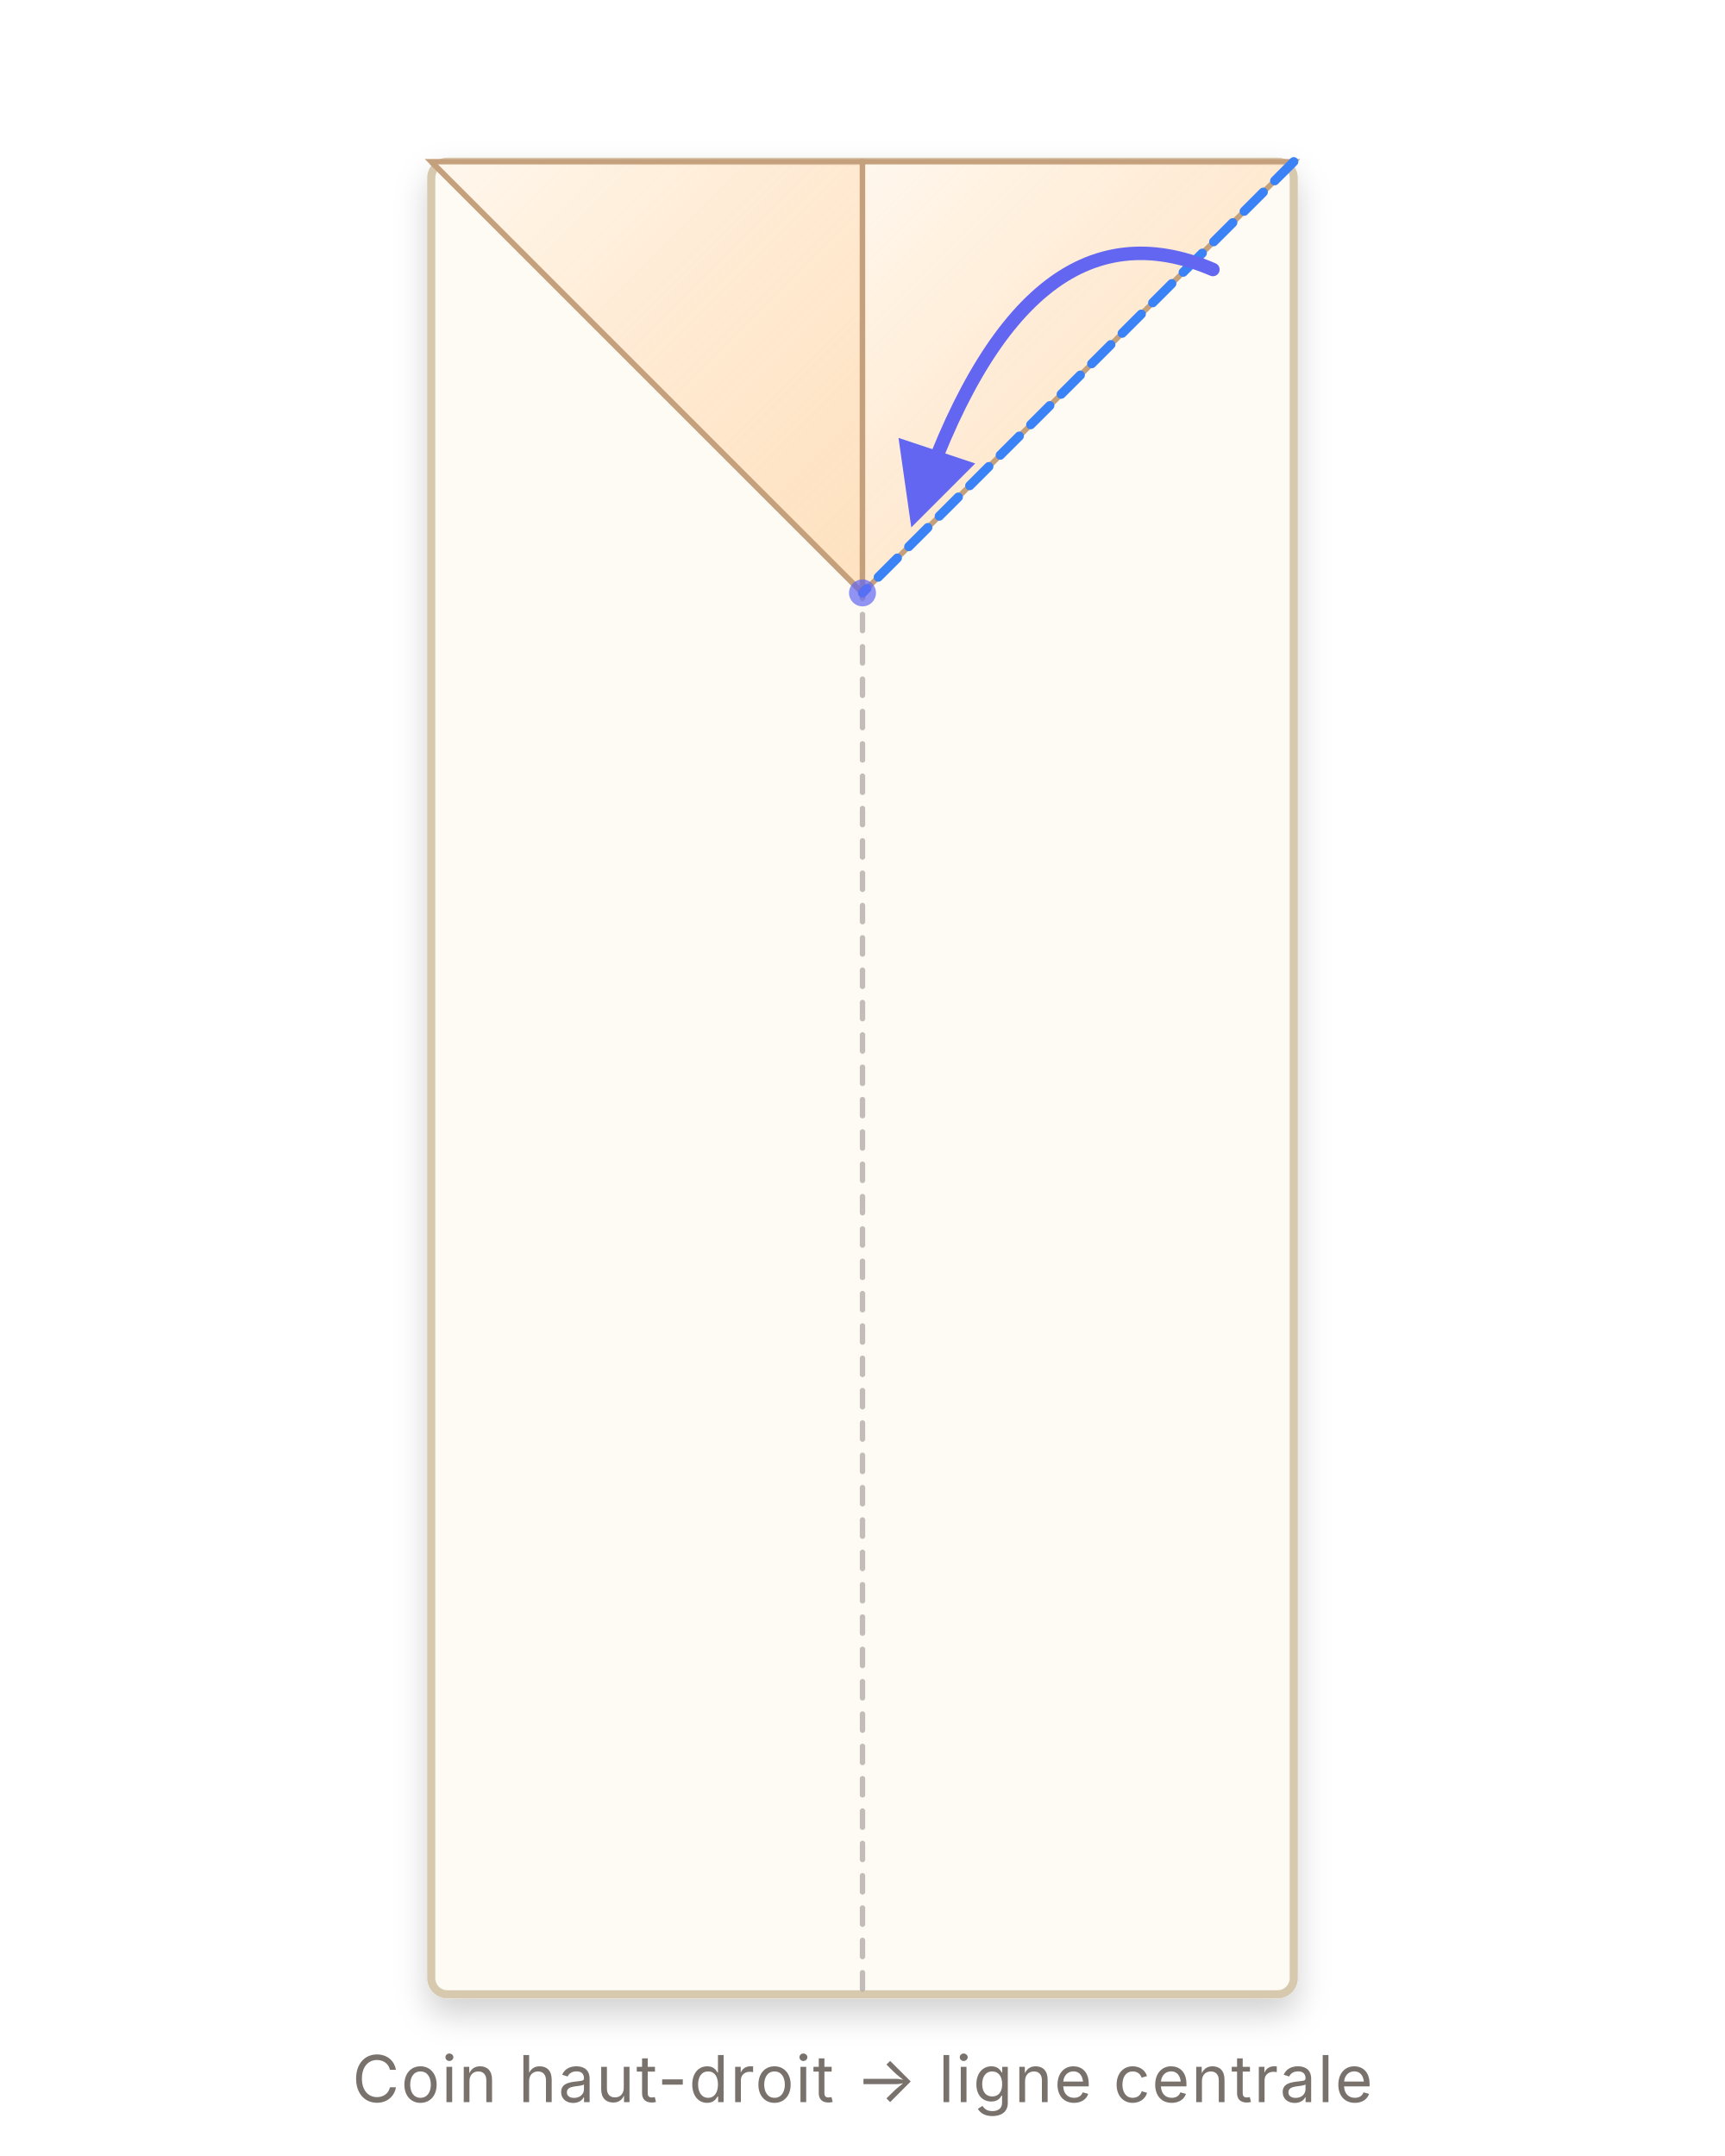
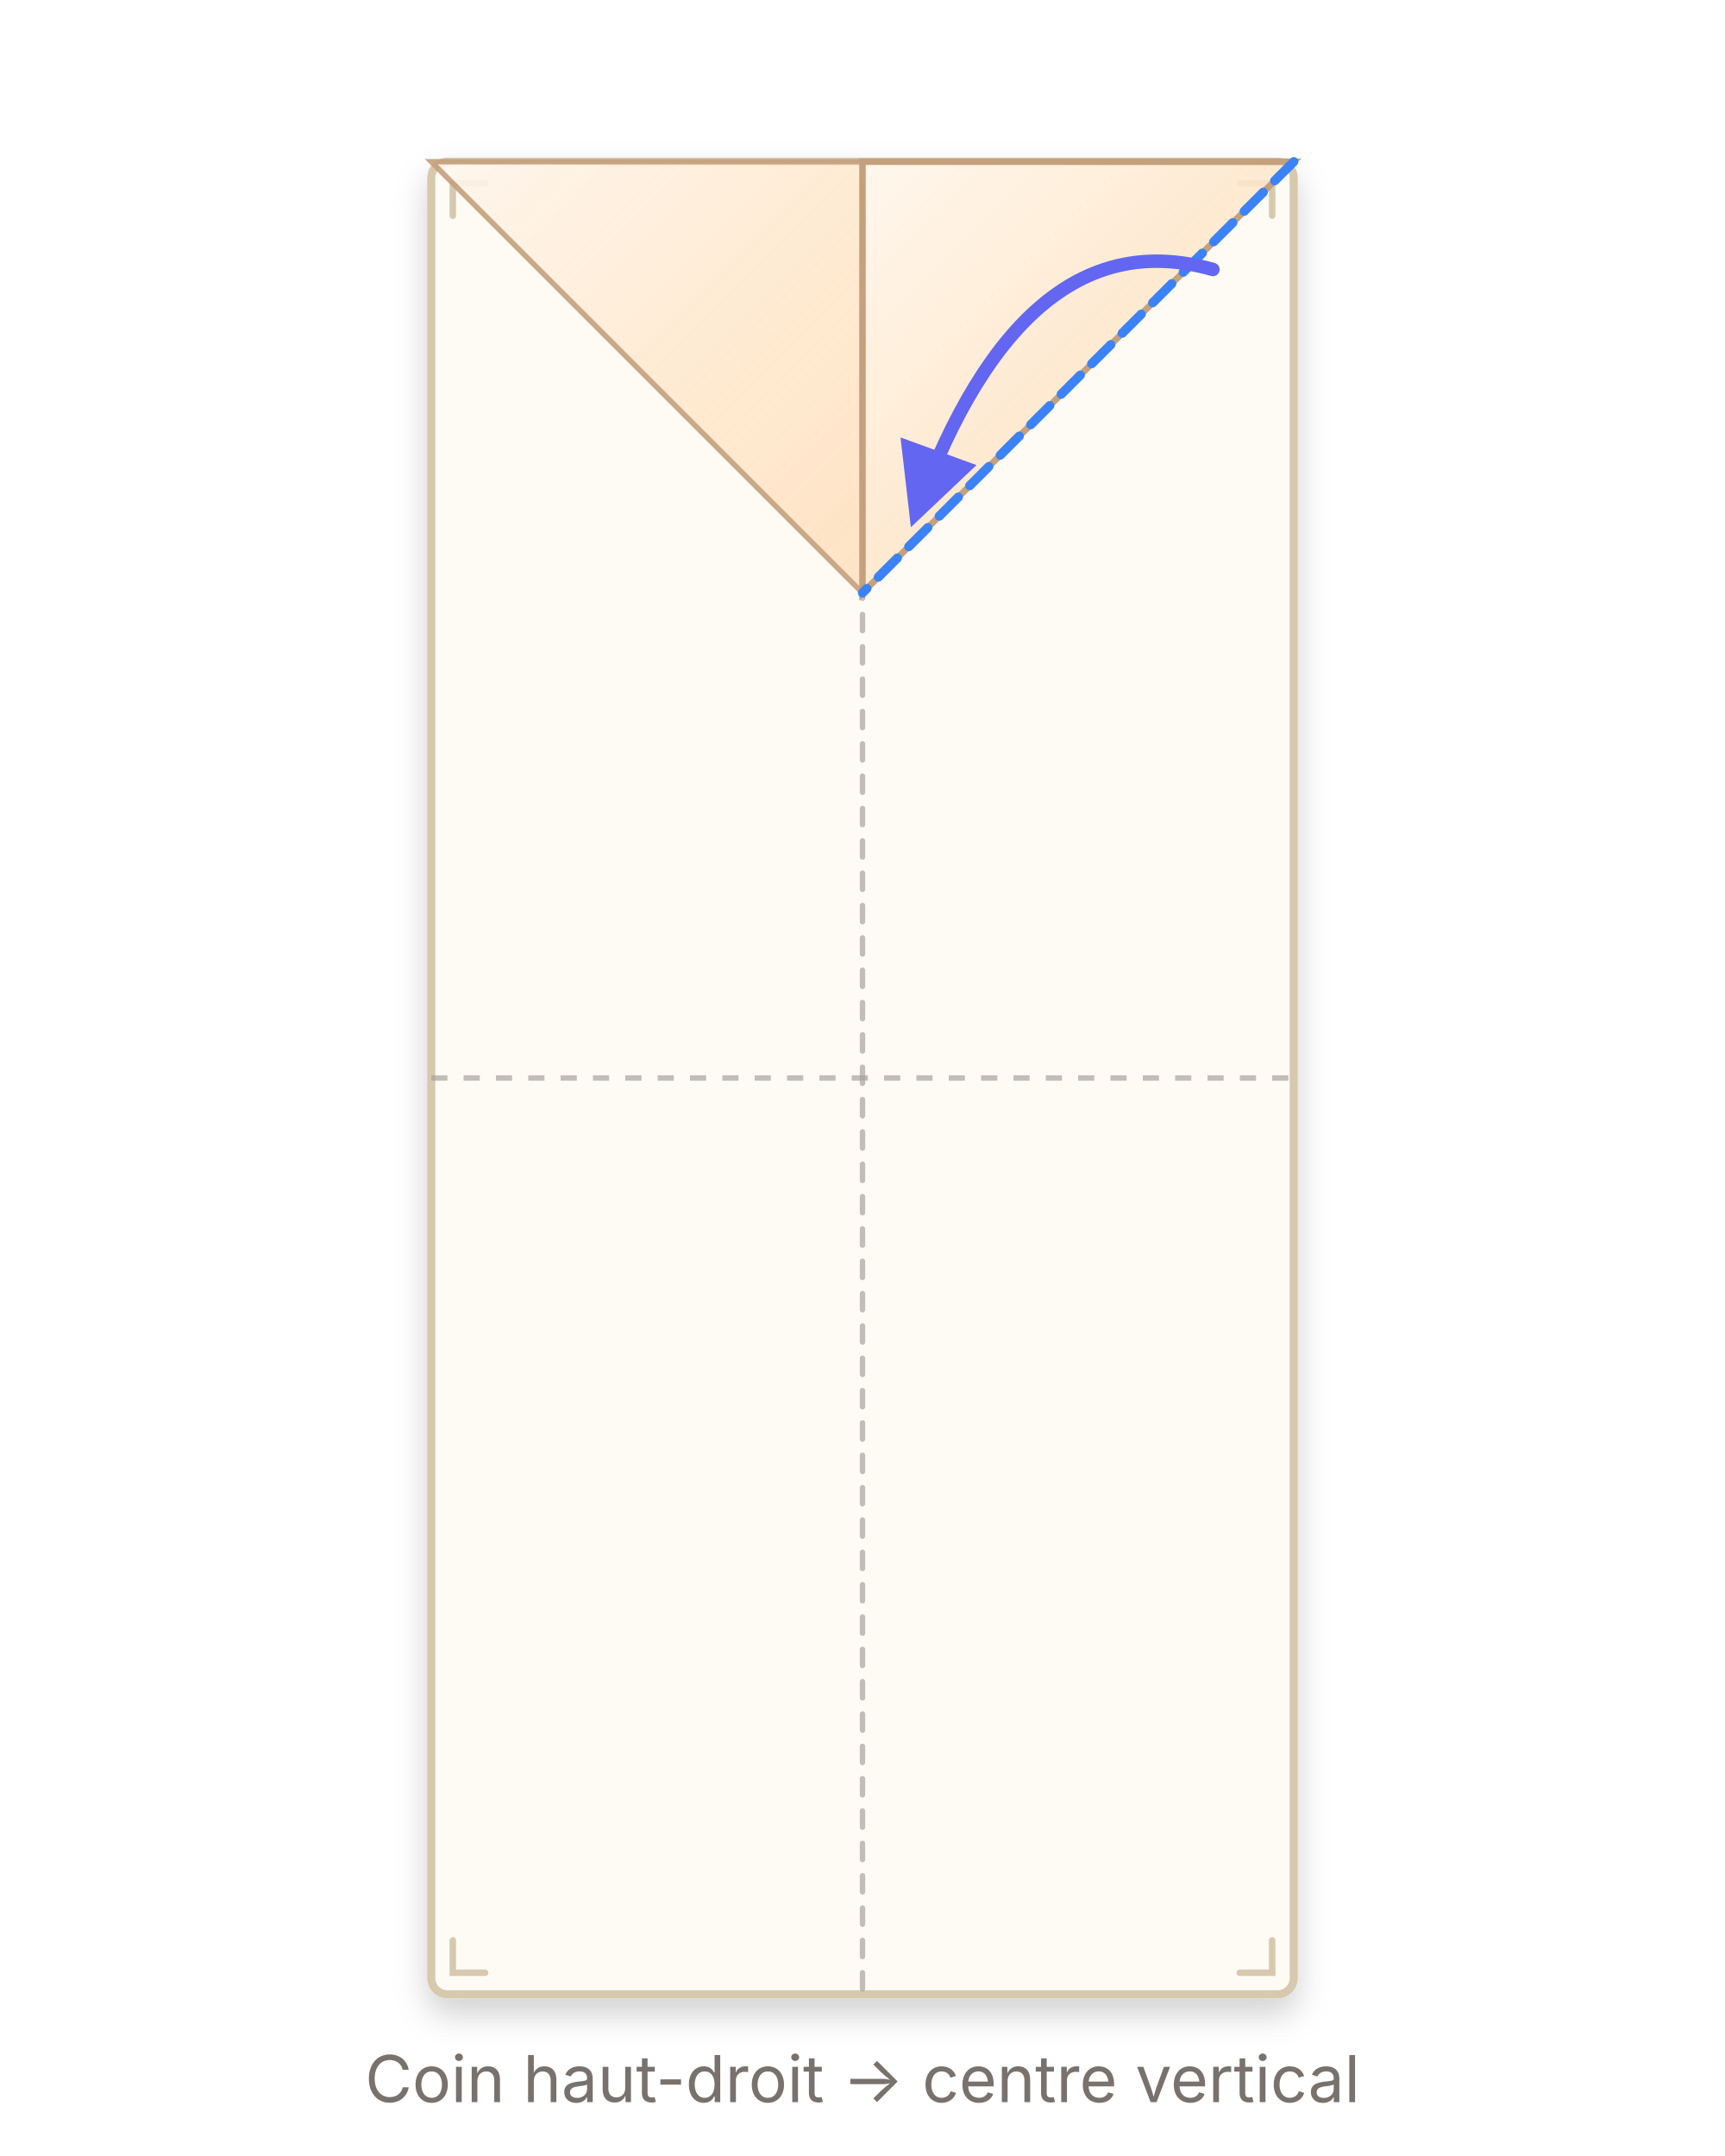
- <svg xmlns="http://www.w3.org/2000/svg" viewBox="0 0 320 400" fill="none" font-family="system-ui, -apple-system, sans-serif">
+ <svg xmlns="http://www.w3.org/2000/svg" viewBox="0 0 320 400" fill="none" font-family="system-ui,-apple-system,sans-serif">
  <defs>
    <filter id="ps" x="-10%" y="-10%" width="120%" height="120%">
      <feGaussianBlur in="SourceAlpha" stdDeviation="3" />
      <feOffset dx="0" dy="3" />
      <feComponentTransfer>
        <feFuncA type="linear" slope="0.18" />
      </feComponentTransfer>
      <feMerge>
        <feMergeNode />
        <feMergeNode in="SourceGraphic" />
      </feMerge>
    </filter>
    <marker id="arr" viewBox="0 0 10 10" refX="8" refY="5" markerWidth="6" markerHeight="6" orient="auto-start-reverse">
      <path d="M 0 0 L 10 5 L 0 10 z" fill="#6366f1" />
    </marker>
    <marker id="arrT" viewBox="0 0 10 10" refX="8" refY="5" markerWidth="6" markerHeight="6" orient="auto-start-reverse">
      <path d="M 0 0 L 10 5 L 0 10 z" fill="#14b8a6" />
    </marker>
    <linearGradient id="foldTri" x1="0" y1="0" x2="1" y2="1">
      <stop offset="0" stop-color="#fff7ed" />
      <stop offset="1" stop-color="#fed7aa" stop-opacity="0.7" />
    </linearGradient>
  </defs>
  <rect x="80" y="30" width="160" height="340" rx="3" fill="#fefaf4" stroke="#d6c9ae" stroke-width="1.5" filter="url(#ps)" />
+   <path d="M84 40 L84 34 L90 34" stroke="#d6c9ae" stroke-width="1.2" stroke-linecap="round" />
+   <path d="M230 34 L236 34 L236 40" stroke="#d6c9ae" stroke-width="1.2" stroke-linecap="round" />
+   <path d="M84 360 L84 366 L90 366" stroke="#d6c9ae" stroke-width="1.2" stroke-linecap="round" />
+   <path d="M230 366 L236 366 L236 360" stroke="#d6c9ae" stroke-width="1.2" stroke-linecap="round" />
  <line x1="160" y1="30" x2="160" y2="370" stroke="#a8a29e" stroke-width="1" stroke-dasharray="3 3" stroke-linecap="round" opacity="0.7" />
-   <polygon points="80,30 160,30 160,110" fill="url(#foldTri)" stroke="#c4a07c" stroke-width="1" />
-   <line x1="80" y1="30" x2="160" y2="110" stroke="#c4a07c" stroke-width="1" />
-   <polygon points="240,30 160,30 160,110" fill="url(#foldTri)" stroke="#c4a07c" stroke-width="1" />
+   <line x1="80" y1="200" x2="240" y2="200" stroke="#a8a29e" stroke-width="1" stroke-dasharray="3 3" opacity="0.7" />
+   <polygon points="80,30 160,30 160,110" fill="url(#foldTri)" stroke="#c4a07c" stroke-width="1" opacity="0.9" />
+   <polygon points="240,30 160,30 160,110" fill="url(#foldTri)" stroke="#c4a07c" stroke-width="1.2" />
  <line x1="240" y1="30" x2="160" y2="110" stroke="#3b82f6" stroke-width="1.7" stroke-dasharray="5 3" stroke-linecap="round" />
-   <path d="M 225 50 Q 190 35 170 95" stroke="#6366f1" stroke-width="2.5" stroke-linecap="round" fill="none" marker-end="url(#arr)" />
-   <circle cx="160" cy="110" r="2.5" fill="#6366f1" opacity="0.7" />
-   <text x="160" y="390" text-anchor="middle" font-size="12" fill="#78716c" letter-spacing="0.3">Coin haut-droit → ligne centrale</text>
+   <path d="M 225 50 Q 190 40 170 95" stroke="#6366f1" stroke-width="2.5" stroke-linecap="round" fill="none" marker-end="url(#arr)" />
+   <text x="160" y="390" text-anchor="middle" font-size="12" fill="#78716c">Coin haut-droit → centre vertical</text>
</svg>
